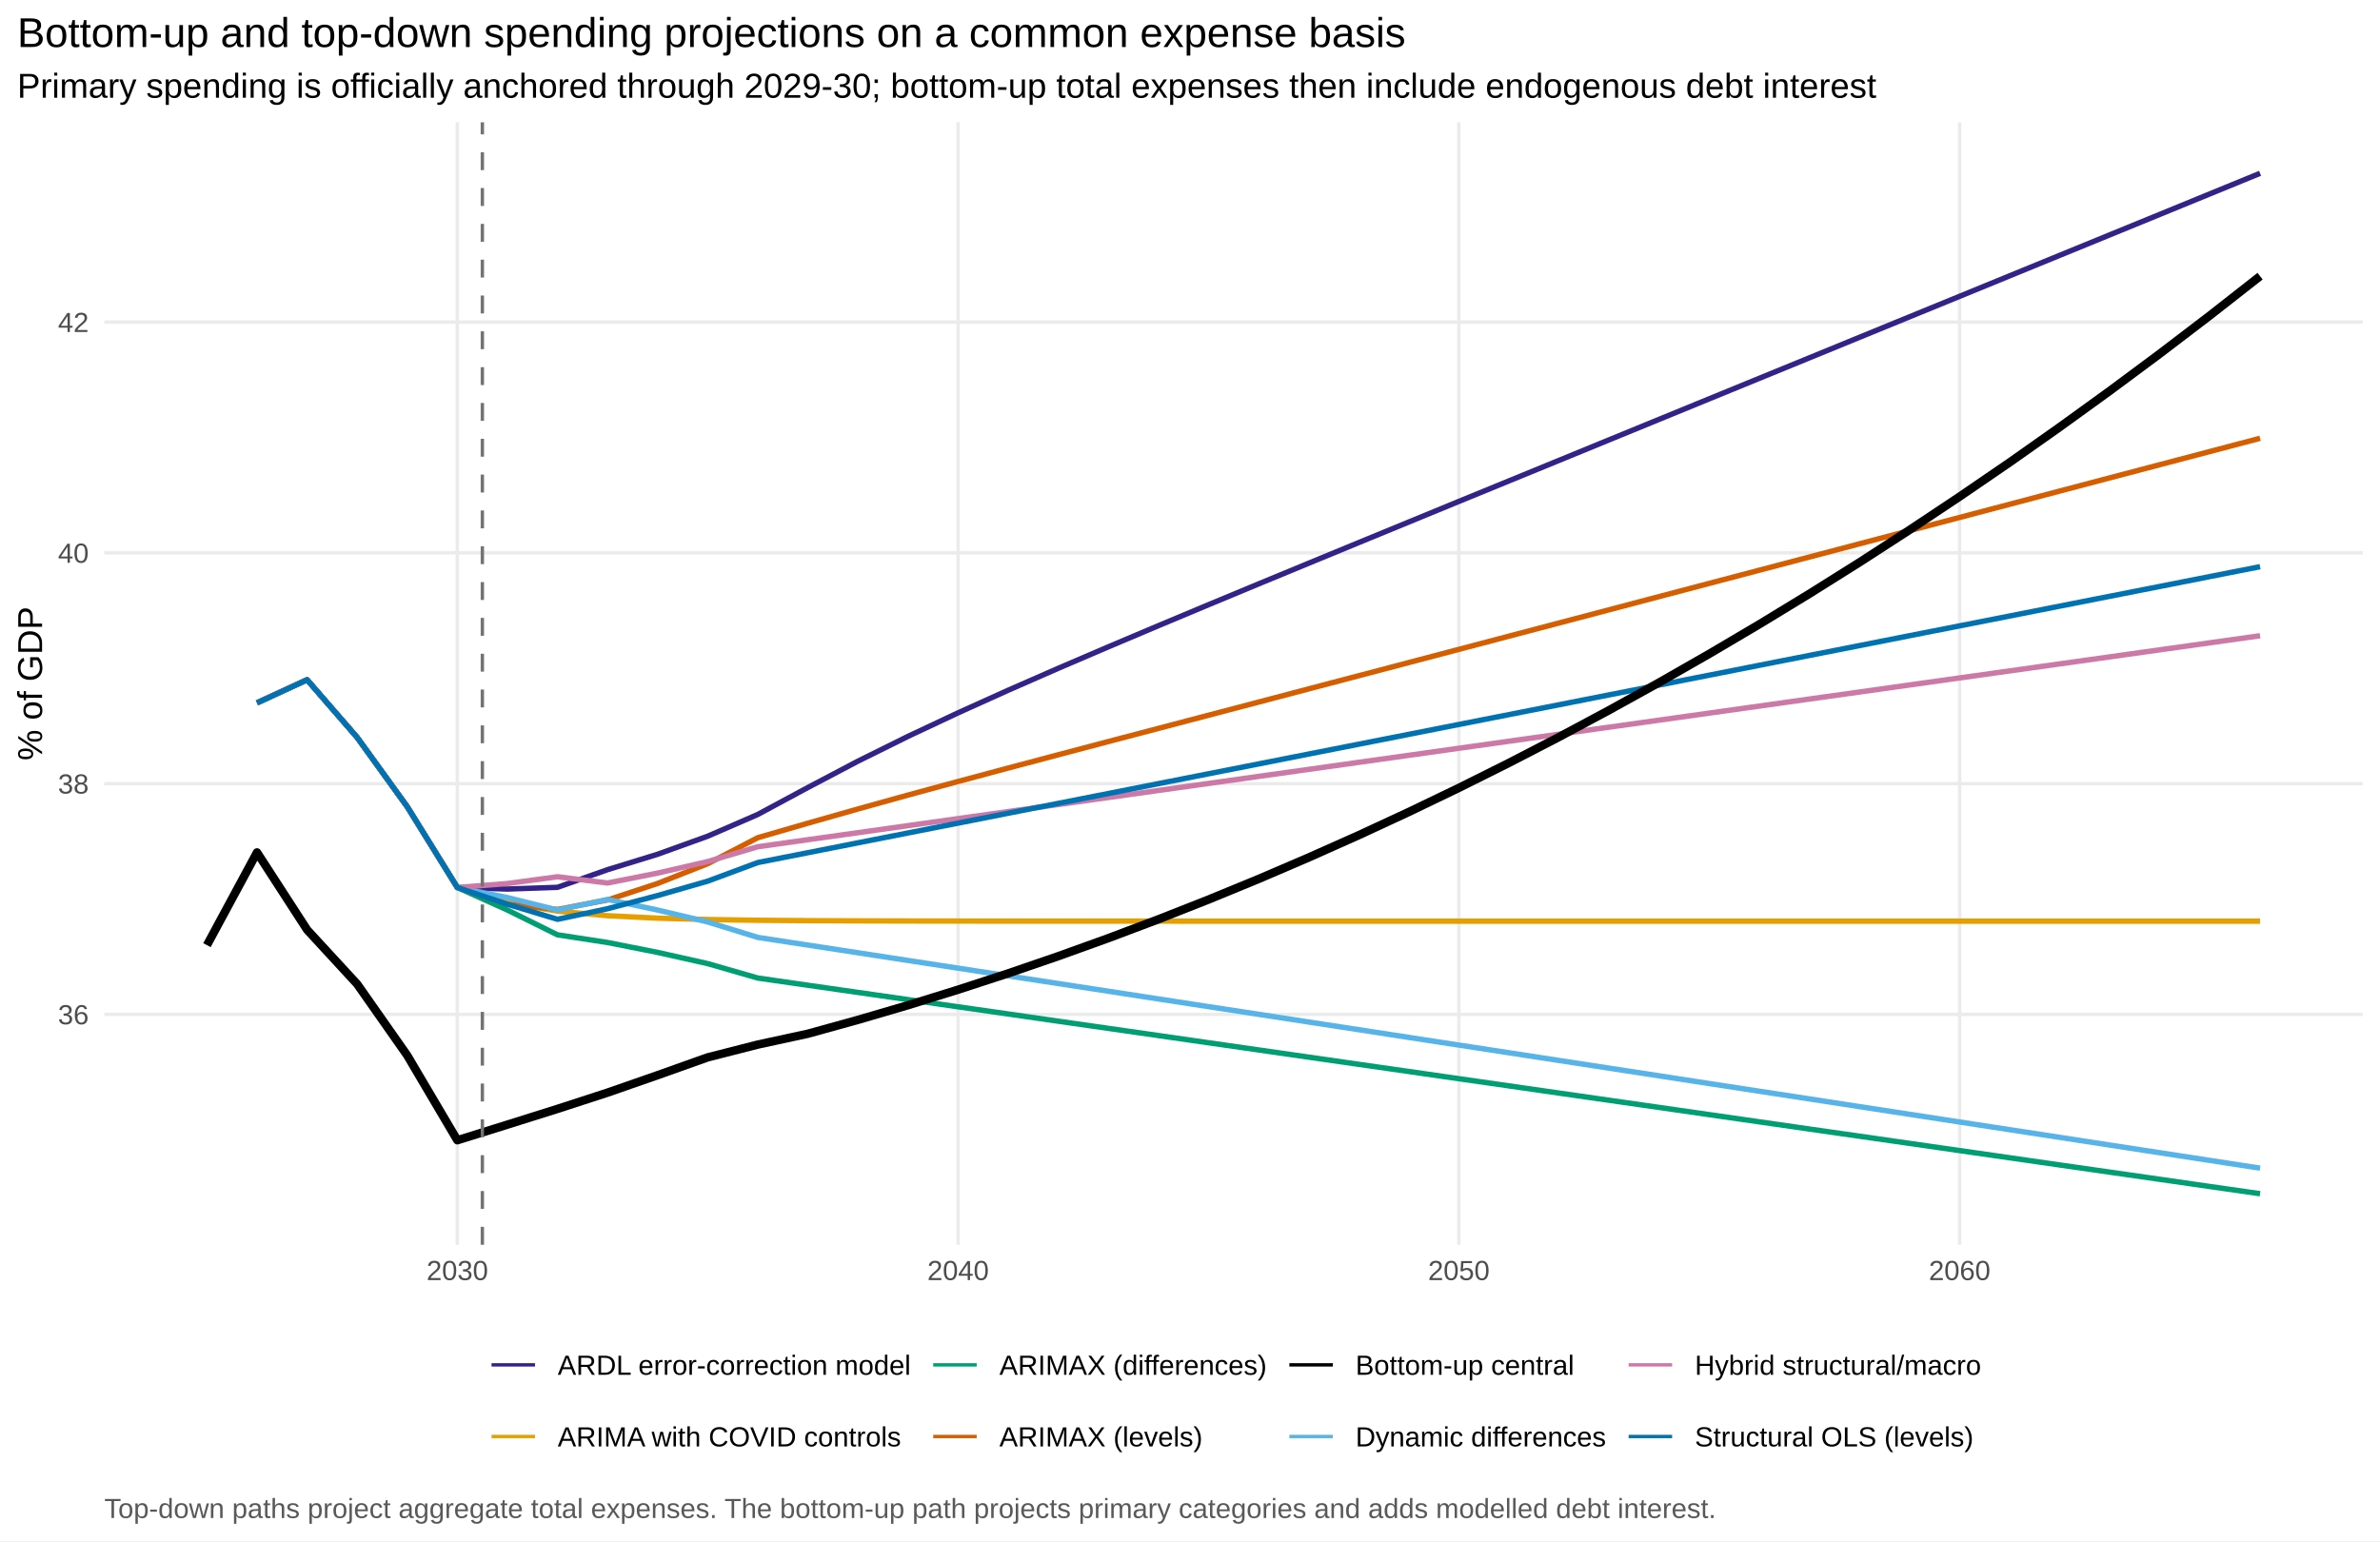
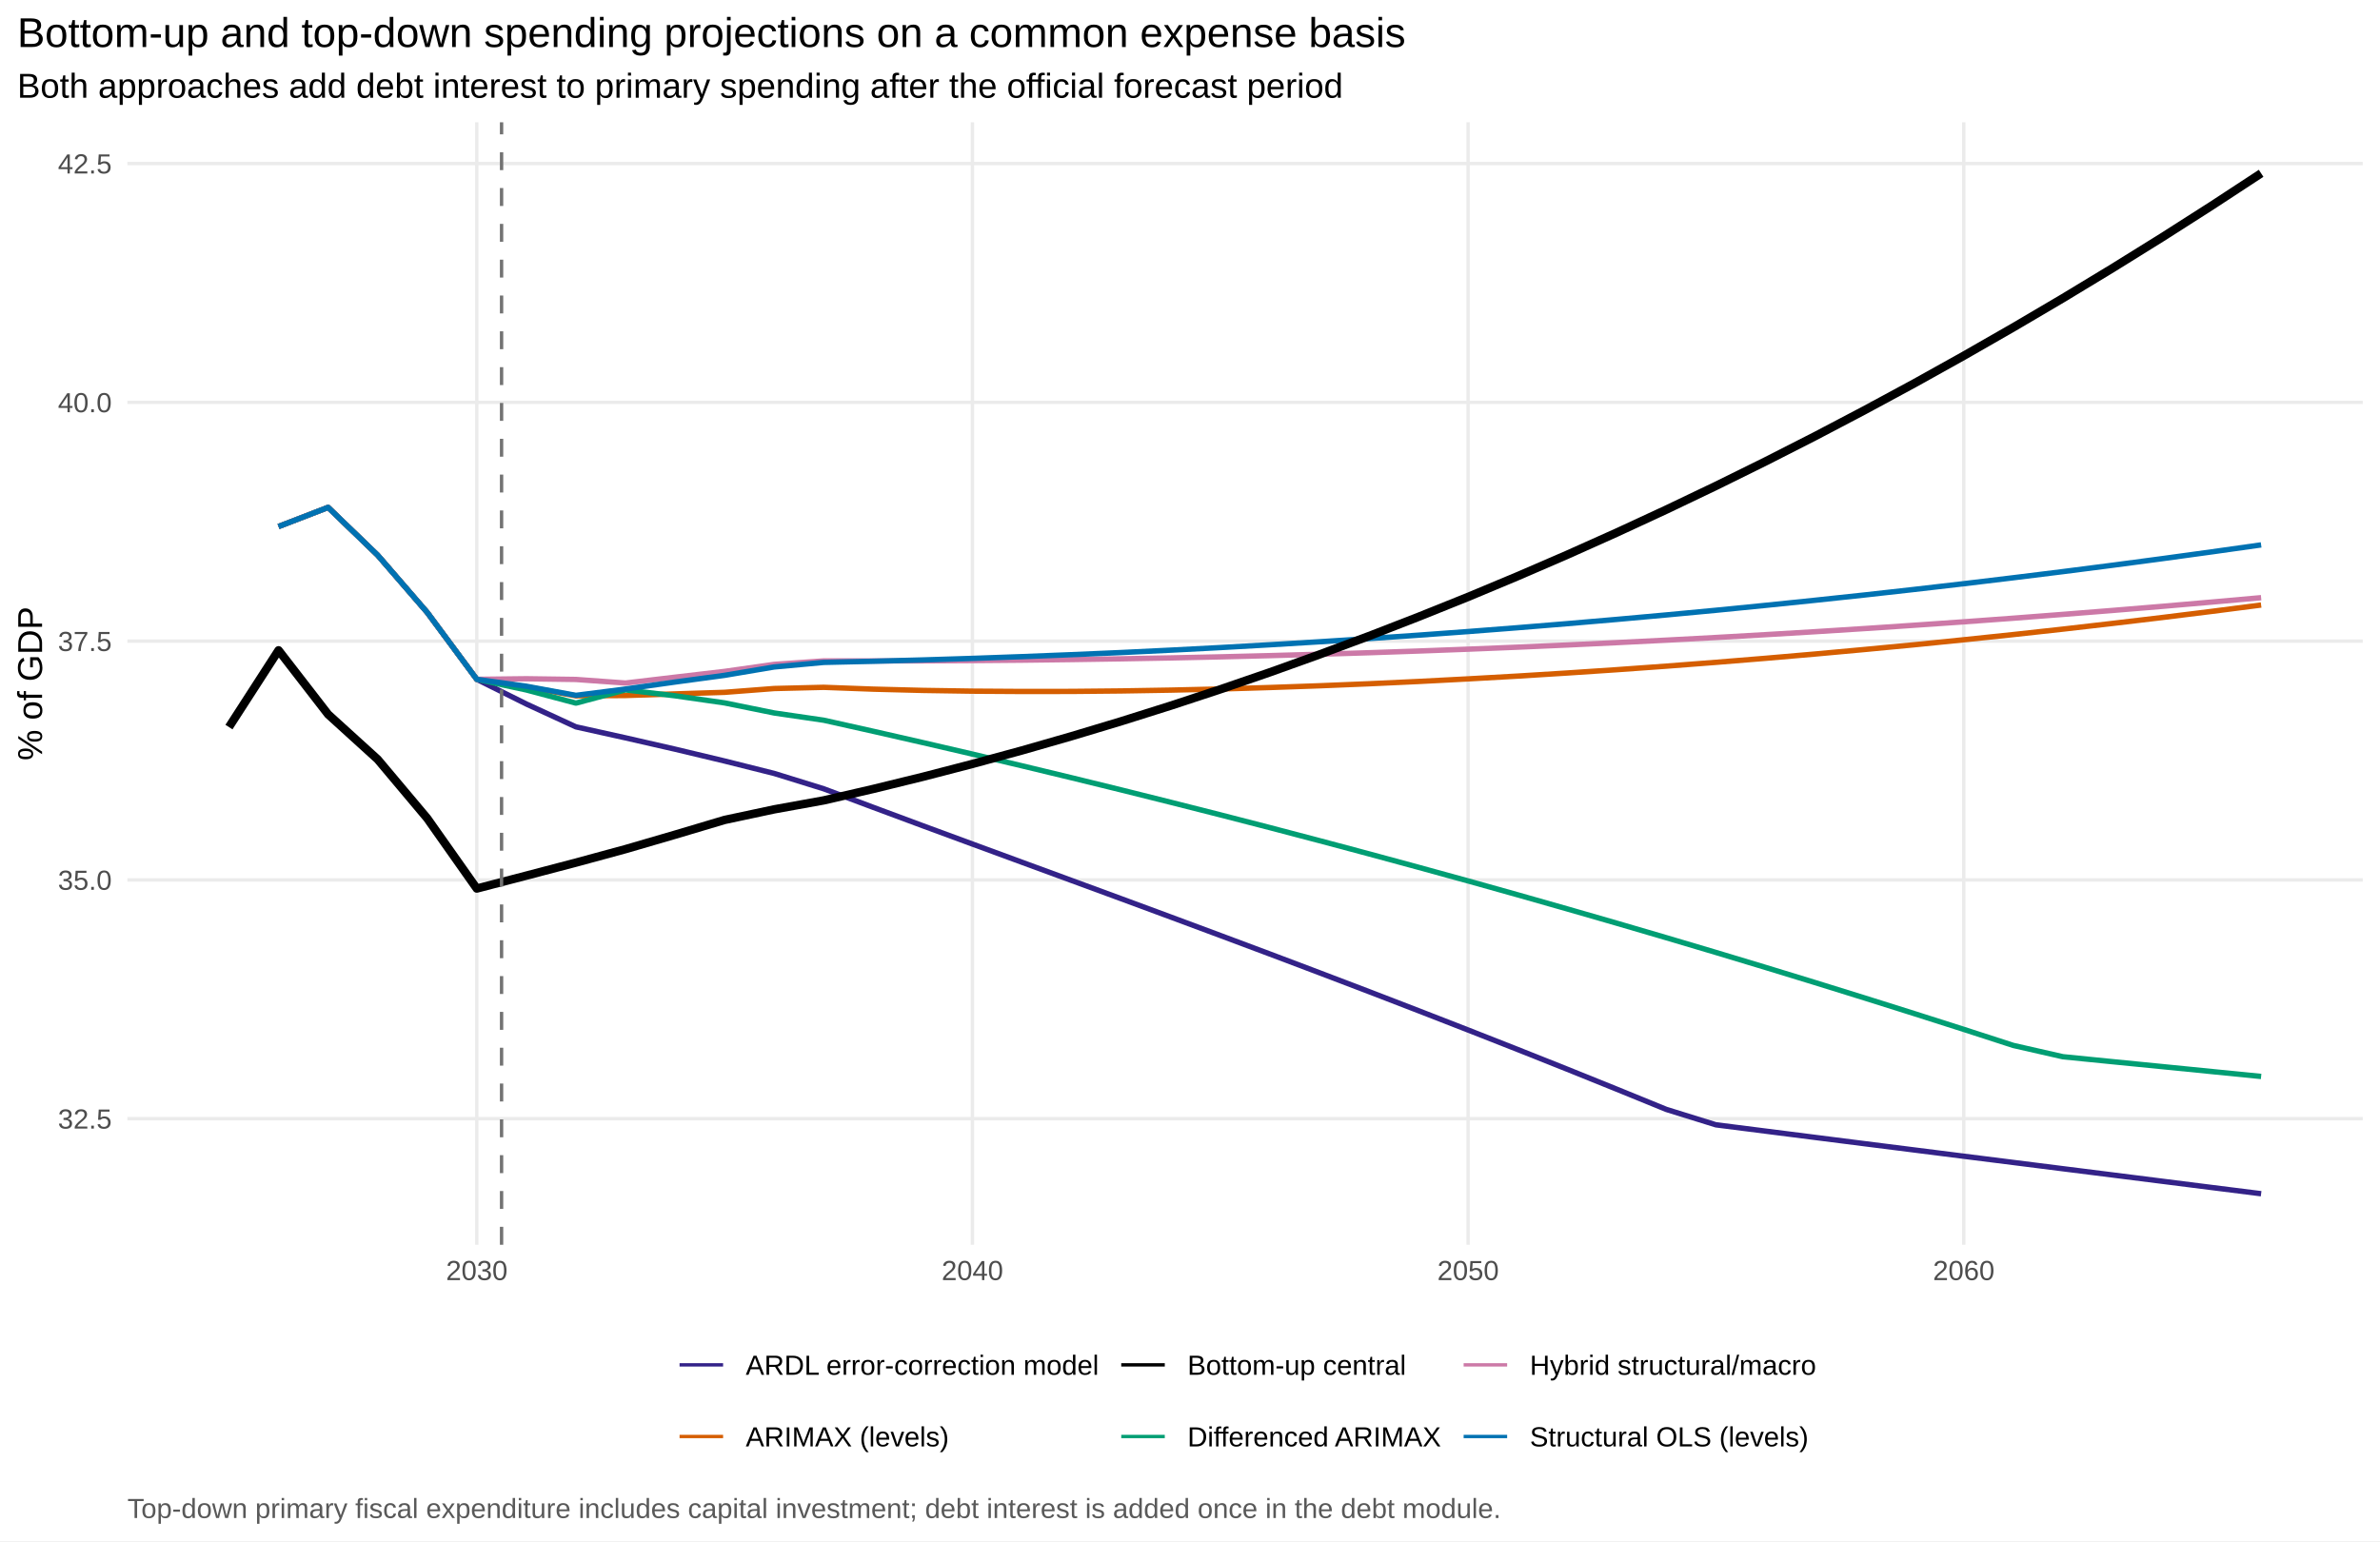
<svg xmlns="http://www.w3.org/2000/svg" width="756.00pt" height="489.60pt" viewBox="0 0 756.00 489.60">
  <g class="svglite">
    <defs>
      <style type="text/css">
    .svglite line, .svglite polyline, .svglite polygon, .svglite path, .svglite rect, .svglite circle {
      fill: none;
      stroke: #000000;
      stroke-linecap: round;
      stroke-linejoin: round;
      stroke-miterlimit: 10.00;
    }
    .svglite text {
      white-space: pre;
    }
    .svglite g.glyphgroup path {
      fill: inherit;
      stroke: none;
    }
  </style>
    </defs>
    <rect width="100%" height="100%" style="stroke: none; fill: #FFFFFF;" />
    <defs>
      <clipPath id="cpMC4wMHw3NTYuMDB8MC4wMHw0ODkuNjA=">
        <rect x="0.00" y="0.00" width="756.00" height="489.60" />
      </clipPath>
    </defs>
    <g clip-path="url(#cpMC4wMHw3NTYuMDB8MC4wMHw0ODkuNjA=)">
      <rect x="0.00" y="0.00" width="756.00" height="489.60" style="stroke-width: 1.07; stroke: none; fill: #FFFFFF;" />
    </g>
    <defs>
-       <clipPath id="cpMzMuMTN8NzUwLjUyfDM4Ljg1fDM5NS40NQ==">
-         <rect x="33.13" y="38.85" width="717.39" height="356.60" />
+       <clipPath id="cpNDAuNDZ8NzUwLjUyfDM4Ljg1fDM5NS40NQ==">
+         <rect x="40.46" y="38.85" width="710.07" height="356.60" />
      </clipPath>
    </defs>
-     <g clip-path="url(#cpMzMuMTN8NzUwLjUyfDM4Ljg1fDM5NS40NQ==)">
-       <polyline points="33.13,322.27 750.52,322.27 " style="stroke-width: 1.07; stroke: #EBEBEB; stroke-linecap: butt;" />
-       <polyline points="33.13,248.96 750.52,248.96 " style="stroke-width: 1.07; stroke: #EBEBEB; stroke-linecap: butt;" />
-       <polyline points="33.13,175.64 750.52,175.64 " style="stroke-width: 1.07; stroke: #EBEBEB; stroke-linecap: butt;" />
-       <polyline points="33.13,102.33 750.52,102.33 " style="stroke-width: 1.07; stroke: #EBEBEB; stroke-linecap: butt;" />
-       <polyline points="145.27,395.45 145.27,38.85 " style="stroke-width: 1.07; stroke: #EBEBEB; stroke-linecap: butt;" />
-       <polyline points="304.34,395.45 304.34,38.85 " style="stroke-width: 1.07; stroke: #EBEBEB; stroke-linecap: butt;" />
-       <polyline points="463.40,395.45 463.40,38.85 " style="stroke-width: 1.07; stroke: #EBEBEB; stroke-linecap: butt;" />
-       <polyline points="622.47,395.45 622.47,38.85 " style="stroke-width: 1.07; stroke: #EBEBEB; stroke-linecap: butt;" />
-       <polyline points="81.64,223.30 97.55,215.96 113.46,234.29 129.36,256.29 145.27,281.95 161.18,282.45 177.08,281.90 192.99,276.29 208.90,271.39 224.80,265.66 240.71,258.75 256.62,250.19 272.52,241.82 288.43,233.94 304.34,226.46 320.24,219.29 336.15,212.32 352.06,205.50 367.96,198.78 383.87,192.12 399.78,185.51 415.68,178.94 431.59,172.38 447.50,165.84 463.40,159.30 479.31,152.78 495.22,146.26 511.12,139.74 527.03,133.22 542.94,126.70 558.84,120.19 574.75,113.68 590.66,107.16 606.56,100.65 622.47,94.14 638.38,87.62 654.28,81.11 670.19,74.60 686.10,68.09 702.01,61.57 717.91,55.06 " style="stroke-width: 1.71; stroke: #332288; stroke-linecap: butt;" />
-       <polyline points="81.64,223.30 97.55,215.96 113.46,234.29 129.36,256.29 145.27,281.95 161.18,286.82 177.08,289.47 192.99,290.92 208.90,291.70 224.80,292.13 240.71,292.37 256.62,292.49 272.52,292.56 288.43,292.60 304.34,292.62 320.24,292.63 336.15,292.64 352.06,292.64 367.96,292.64 383.87,292.65 399.78,292.65 415.68,292.65 431.59,292.65 447.50,292.65 463.40,292.65 479.31,292.65 495.22,292.65 511.12,292.65 527.03,292.65 542.94,292.65 558.84,292.65 574.75,292.65 590.66,292.65 606.56,292.65 622.47,292.65 638.38,292.65 654.28,292.65 670.19,292.65 686.10,292.65 702.01,292.65 717.91,292.65 " style="stroke-width: 1.71; stroke: #E69F00; stroke-linecap: butt;" />
-       <polyline points="81.64,223.30 97.55,215.96 113.46,234.29 129.36,256.29 145.27,281.95 161.18,289.12 177.08,296.99 192.99,299.43 208.90,302.58 224.80,306.14 240.71,310.72 256.62,313.01 272.52,315.29 288.43,317.57 304.34,319.86 320.24,322.14 336.15,324.43 352.06,326.71 367.96,328.99 383.87,331.28 399.78,333.56 415.68,335.85 431.59,338.13 447.50,340.41 463.40,342.70 479.31,344.98 495.22,347.27 511.12,349.55 527.03,351.83 542.94,354.12 558.84,356.40 574.75,358.69 590.66,360.97 606.56,363.25 622.47,365.54 638.38,367.82 654.28,370.11 670.19,372.39 686.10,374.67 702.01,376.96 717.91,379.24 " style="stroke-width: 1.71; stroke: #009E73; stroke-linecap: butt;" />
-       <polyline points="81.64,223.30 97.55,215.96 113.46,234.29 129.36,256.29 145.27,281.95 161.18,287.29 177.08,288.92 192.99,285.92 208.90,280.67 224.80,274.39 240.71,266.13 256.62,261.53 272.52,257.01 288.43,252.59 304.34,248.27 320.24,244.01 336.15,239.79 352.06,235.59 367.96,231.41 383.87,227.23 399.78,223.05 415.68,218.86 431.59,214.68 447.50,210.49 463.40,206.30 479.31,202.11 495.22,197.92 511.12,193.73 527.03,189.53 542.94,185.34 558.84,181.15 574.75,176.96 590.66,172.77 606.56,168.58 622.47,164.39 638.38,160.20 654.28,156.00 670.19,151.81 686.10,147.62 702.01,143.43 717.91,139.24 " style="stroke-width: 1.71; stroke: #D55E00; stroke-linecap: butt;" />
-       <polyline points="81.64,223.30 97.55,215.96 113.46,234.29 129.36,256.29 145.27,281.95 161.18,285.16 177.08,289.11 192.99,285.75 208.90,289.12 224.80,292.91 240.71,297.81 256.62,300.25 272.52,302.69 288.43,305.14 304.34,307.58 320.24,310.03 336.15,312.47 352.06,314.91 367.96,317.36 383.87,319.80 399.78,322.24 415.68,324.69 431.59,327.13 447.50,329.58 463.40,332.02 479.31,334.46 495.22,336.91 511.12,339.35 527.03,341.79 542.94,344.24 558.84,346.68 574.75,349.12 590.66,351.57 606.56,354.01 622.47,356.46 638.38,358.90 654.28,361.34 670.19,363.79 686.10,366.23 702.01,368.67 717.91,371.12 " style="stroke-width: 1.71; stroke: #56B4E9; stroke-linecap: butt;" />
-       <polyline points="81.64,223.30 97.55,215.96 113.46,234.29 129.36,256.29 145.27,281.95 161.18,280.70 177.08,278.54 192.99,280.53 208.90,277.38 224.80,273.71 240.71,269.01 256.62,266.77 272.52,264.54 288.43,262.30 304.34,260.07 320.24,257.83 336.15,255.60 352.06,253.36 367.96,251.13 383.87,248.90 399.78,246.66 415.68,244.43 431.59,242.19 447.50,239.96 463.40,237.72 479.31,235.49 495.22,233.25 511.12,231.02 527.03,228.79 542.94,226.55 558.84,224.32 574.75,222.08 590.66,219.85 606.56,217.61 622.47,215.38 638.38,213.14 654.28,210.91 670.19,208.68 686.10,206.44 702.01,204.21 717.91,201.97 " style="stroke-width: 1.71; stroke: #CC79A7; stroke-linecap: butt;" />
-       <polyline points="81.64,223.30 97.55,215.96 113.46,234.29 129.36,256.29 145.27,281.95 161.18,287.28 177.08,292.06 192.99,288.70 208.90,284.51 224.80,279.94 240.71,274.03 256.62,270.90 272.52,267.76 288.43,264.63 304.34,261.50 320.24,258.36 336.15,255.23 352.06,252.10 367.96,248.96 383.87,245.83 399.78,242.70 415.68,239.56 431.59,236.43 447.50,233.30 463.40,230.16 479.31,227.03 495.22,223.90 511.12,220.76 527.03,217.63 542.94,214.50 558.84,211.36 574.75,208.23 590.66,205.10 606.56,201.96 622.47,198.83 638.38,195.70 654.28,192.56 670.19,189.43 686.10,186.30 702.01,183.16 717.91,180.03 " style="stroke-width: 1.71; stroke: #0072B2; stroke-linecap: butt;" />
-       <polyline points="65.74,300.28 81.64,270.81 97.55,295.38 113.46,312.65 129.36,335.30 145.27,362.25 161.18,357.29 177.08,352.29 192.99,347.12 208.90,341.58 224.80,335.92 240.71,331.86 256.62,328.41 272.52,324.01 288.43,319.35 304.34,314.42 320.24,309.24 336.15,303.78 352.06,298.05 367.96,292.06 383.87,285.79 399.78,279.25 415.68,272.43 431.59,265.34 447.50,257.96 463.40,250.31 479.31,242.37 495.22,234.14 511.12,225.62 527.03,216.82 542.94,207.72 558.84,198.33 574.75,188.64 590.66,178.65 606.56,168.36 622.47,157.77 638.38,146.88 654.28,135.67 670.19,124.16 686.10,112.34 702.01,100.20 717.91,87.74 " style="stroke-width: 2.67; stroke-linecap: butt;" />
-       <line x1="153.22" y1="395.45" x2="153.22" y2="38.85" style="stroke-width: 1.07; stroke: #737373; stroke-dasharray: 5.69,5.69; stroke-linecap: butt;" />
+     <g clip-path="url(#cpNDAuNDZ8NzUwLjUyfDM4Ljg1fDM5NS40NQ==)">
+       <polyline points="40.46,355.40 750.52,355.40 " style="stroke-width: 1.07; stroke: #EBEBEB; stroke-linecap: butt;" />
+       <polyline points="40.46,279.54 750.52,279.54 " style="stroke-width: 1.07; stroke: #EBEBEB; stroke-linecap: butt;" />
+       <polyline points="40.46,203.68 750.52,203.68 " style="stroke-width: 1.07; stroke: #EBEBEB; stroke-linecap: butt;" />
+       <polyline points="40.46,127.82 750.52,127.82 " style="stroke-width: 1.07; stroke: #EBEBEB; stroke-linecap: butt;" />
+       <polyline points="40.46,51.96 750.52,51.96 " style="stroke-width: 1.07; stroke: #EBEBEB; stroke-linecap: butt;" />
+       <polyline points="151.45,395.45 151.45,38.85 " style="stroke-width: 1.07; stroke: #EBEBEB; stroke-linecap: butt;" />
+       <polyline points="308.89,395.45 308.89,38.85 " style="stroke-width: 1.07; stroke: #EBEBEB; stroke-linecap: butt;" />
+       <polyline points="466.34,395.45 466.34,38.85 " style="stroke-width: 1.07; stroke: #EBEBEB; stroke-linecap: butt;" />
+       <polyline points="623.78,395.45 623.78,38.85 " style="stroke-width: 1.07; stroke: #EBEBEB; stroke-linecap: butt;" />
+       <polyline points="88.48,167.27 104.22,161.20 119.96,176.37 135.71,194.58 151.45,215.82 167.20,223.66 182.94,230.92 198.68,234.41 214.43,238.01 230.17,241.77 245.92,245.72 261.66,250.60 277.41,256.50 293.15,262.35 308.89,268.15 324.64,273.94 340.38,279.72 356.13,285.51 371.87,291.33 387.62,297.19 403.36,303.08 419.10,309.03 434.85,315.03 450.59,321.10 466.34,327.23 482.08,333.42 497.83,339.69 513.57,346.04 529.31,352.46 545.06,357.35 560.80,359.35 576.55,361.35 592.29,363.35 608.04,365.34 623.78,367.33 639.52,369.31 655.27,371.30 671.01,373.28 686.76,375.27 702.50,377.26 718.24,379.24 " style="stroke-width: 1.71; stroke: #332288; stroke-linecap: butt;" />
+       <polyline points="88.48,167.27 104.22,161.20 119.96,176.37 135.71,194.58 151.45,215.82 167.20,218.20 182.94,221.06 198.68,220.96 214.43,220.45 230.17,219.95 245.92,218.74 261.66,218.36 277.41,218.94 293.15,219.34 308.89,219.58 324.64,219.68 340.38,219.66 356.13,219.51 371.87,219.25 387.62,218.89 403.36,218.42 419.10,217.87 434.85,217.23 450.59,216.50 466.34,215.68 482.08,214.79 497.83,213.81 513.57,212.76 529.31,211.63 545.06,210.42 560.80,209.14 576.55,207.78 592.29,206.34 608.04,204.84 623.78,203.25 639.52,201.60 655.27,199.87 671.01,198.06 686.76,196.19 702.50,194.24 718.24,192.21 " style="stroke-width: 1.71; stroke: #D55E00; stroke-linecap: butt;" />
+       <polyline points="88.48,167.27 104.22,161.20 119.96,176.37 135.71,194.58 151.45,215.82 167.20,219.20 182.94,223.38 198.68,219.18 214.43,221.05 230.17,223.31 245.92,226.51 261.66,228.81 277.41,232.33 293.15,235.92 308.89,239.57 324.64,243.30 340.38,247.09 356.13,250.95 371.87,254.88 387.62,258.87 403.36,262.93 419.10,267.07 434.85,271.27 450.59,275.54 466.34,279.87 482.08,284.28 497.83,288.76 513.57,293.30 529.31,297.91 545.06,302.59 560.80,307.34 576.55,312.16 592.29,317.05 608.04,322.01 623.78,327.03 639.52,332.13 655.27,335.72 671.01,337.29 686.76,338.85 702.50,340.42 718.24,341.99 " style="stroke-width: 1.71; stroke: #009E73; stroke-linecap: butt;" />
+       <polyline points="88.48,167.27 104.22,161.20 119.96,176.37 135.71,194.58 151.45,215.82 167.20,215.64 182.94,215.86 198.68,217.00 214.43,215.14 230.17,213.30 245.92,211.07 261.66,209.97 277.41,209.98 293.15,209.95 308.89,209.86 324.64,209.73 340.38,209.54 356.13,209.30 371.87,209.02 387.62,208.68 403.36,208.29 419.10,207.85 434.85,207.37 450.59,206.83 466.34,206.24 482.08,205.60 497.83,204.91 513.57,204.16 529.31,203.37 545.06,202.53 560.80,201.63 576.55,200.69 592.29,199.69 608.04,198.64 623.78,197.55 639.52,196.40 655.27,195.19 671.01,193.94 686.76,192.64 702.50,191.28 718.24,189.88 " style="stroke-width: 1.71; stroke: #CC79A7; stroke-linecap: butt;" />
+       <polyline points="88.48,167.27 104.22,161.20 119.96,176.37 135.71,194.58 151.45,215.82 167.20,218.02 182.94,220.91 198.68,218.90 214.43,216.68 230.17,214.55 245.92,211.89 261.66,210.44 277.41,210.08 293.15,209.66 308.89,209.17 324.64,208.61 340.38,207.99 356.13,207.31 371.87,206.55 387.62,205.73 403.36,204.84 419.10,203.89 434.85,202.87 450.59,201.79 466.34,200.64 482.08,199.42 497.83,198.13 513.57,196.78 529.31,195.36 545.06,193.88 560.80,192.32 576.55,190.70 592.29,189.02 608.04,187.26 623.78,185.44 639.52,183.55 655.27,181.60 671.01,179.58 686.76,177.49 702.50,175.33 718.24,173.11 " style="stroke-width: 1.71; stroke: #0072B2; stroke-linecap: butt;" />
+       <polyline points="72.73,230.99 88.48,206.60 104.22,226.94 119.96,241.24 135.71,259.98 151.45,282.29 167.20,278.18 182.94,274.05 198.68,269.77 214.43,265.18 230.17,260.49 245.92,257.13 261.66,254.28 277.41,250.64 293.15,246.78 308.89,242.70 324.64,238.41 340.38,233.89 356.13,229.15 371.87,224.19 387.62,219.00 403.36,213.59 419.10,207.94 434.85,202.07 450.59,195.96 466.34,189.63 482.08,183.05 497.83,176.24 513.57,169.19 529.31,161.90 545.06,154.37 560.80,146.60 576.55,138.58 592.29,130.31 608.04,121.80 623.78,113.03 639.52,104.01 655.27,94.74 671.01,85.21 686.76,75.42 702.50,65.37 718.24,55.06 " style="stroke-width: 2.67; stroke-linecap: butt;" />
+       <line x1="159.32" y1="395.45" x2="159.32" y2="38.85" style="stroke-width: 1.07; stroke: #737373; stroke-dasharray: 5.69,5.69; stroke-linecap: butt;" />
    </g>
    <g clip-path="url(#cpMC4wMHw3NTYuMDB8MC4wMHw0ODkuNjA=)">
-       <text x="28.20" y="325.42" text-anchor="end" style="font-size: 8.80px;fill: #4D4D4D; font-family: &quot;Arial&quot;;" textLength="9.78px" lengthAdjust="spacingAndGlyphs">36</text>
-       <text x="28.20" y="252.11" text-anchor="end" style="font-size: 8.80px;fill: #4D4D4D; font-family: &quot;Arial&quot;;" textLength="9.78px" lengthAdjust="spacingAndGlyphs">38</text>
-       <text x="28.20" y="178.79" text-anchor="end" style="font-size: 8.80px;fill: #4D4D4D; font-family: &quot;Arial&quot;;" textLength="9.78px" lengthAdjust="spacingAndGlyphs">40</text>
-       <text x="28.20" y="105.48" text-anchor="end" style="font-size: 8.80px;fill: #4D4D4D; font-family: &quot;Arial&quot;;" textLength="9.78px" lengthAdjust="spacingAndGlyphs">42</text>
-       <text x="145.27" y="406.68" text-anchor="middle" style="font-size: 8.80px;fill: #4D4D4D; font-family: &quot;Arial&quot;;" textLength="19.56px" lengthAdjust="spacingAndGlyphs">2030</text>
-       <text x="304.34" y="406.68" text-anchor="middle" style="font-size: 8.80px;fill: #4D4D4D; font-family: &quot;Arial&quot;;" textLength="19.56px" lengthAdjust="spacingAndGlyphs">2040</text>
-       <text x="463.40" y="406.68" text-anchor="middle" style="font-size: 8.80px;fill: #4D4D4D; font-family: &quot;Arial&quot;;" textLength="19.56px" lengthAdjust="spacingAndGlyphs">2050</text>
-       <text x="622.47" y="406.68" text-anchor="middle" style="font-size: 8.80px;fill: #4D4D4D; font-family: &quot;Arial&quot;;" textLength="19.56px" lengthAdjust="spacingAndGlyphs">2060</text>
+       <text x="35.52" y="358.55" text-anchor="end" style="font-size: 8.80px;fill: #4D4D4D; font-family: &quot;Arial&quot;;" textLength="17.11px" lengthAdjust="spacingAndGlyphs">32.5</text>
+       <text x="35.52" y="282.69" text-anchor="end" style="font-size: 8.80px;fill: #4D4D4D; font-family: &quot;Arial&quot;;" textLength="17.11px" lengthAdjust="spacingAndGlyphs">35.0</text>
+       <text x="35.52" y="206.83" text-anchor="end" style="font-size: 8.80px;fill: #4D4D4D; font-family: &quot;Arial&quot;;" textLength="17.11px" lengthAdjust="spacingAndGlyphs">37.5</text>
+       <text x="35.52" y="130.97" text-anchor="end" style="font-size: 8.80px;fill: #4D4D4D; font-family: &quot;Arial&quot;;" textLength="17.11px" lengthAdjust="spacingAndGlyphs">40.0</text>
+       <text x="35.52" y="55.11" text-anchor="end" style="font-size: 8.80px;fill: #4D4D4D; font-family: &quot;Arial&quot;;" textLength="17.11px" lengthAdjust="spacingAndGlyphs">42.5</text>
+       <text x="151.45" y="406.68" text-anchor="middle" style="font-size: 8.80px;fill: #4D4D4D; font-family: &quot;Arial&quot;;" textLength="19.56px" lengthAdjust="spacingAndGlyphs">2030</text>
+       <text x="308.89" y="406.68" text-anchor="middle" style="font-size: 8.80px;fill: #4D4D4D; font-family: &quot;Arial&quot;;" textLength="19.56px" lengthAdjust="spacingAndGlyphs">2040</text>
+       <text x="466.34" y="406.68" text-anchor="middle" style="font-size: 8.80px;fill: #4D4D4D; font-family: &quot;Arial&quot;;" textLength="19.56px" lengthAdjust="spacingAndGlyphs">2050</text>
+       <text x="623.78" y="406.68" text-anchor="middle" style="font-size: 8.80px;fill: #4D4D4D; font-family: &quot;Arial&quot;;" textLength="19.56px" lengthAdjust="spacingAndGlyphs">2060</text>
      <text transform="translate(13.36,217.15) rotate(-90)" text-anchor="middle" style="font-size: 11.00px; font-family: &quot;Arial&quot;;" textLength="48.94px" lengthAdjust="spacingAndGlyphs">% of GDP</text>
-       <line x1="156.13" y1="433.61" x2="169.95" y2="433.61" style="stroke-width: 1.07; stroke: #332288; stroke-linecap: butt;" />
-       <line x1="156.13" y1="456.37" x2="169.95" y2="456.37" style="stroke-width: 1.07; stroke: #E69F00; stroke-linecap: butt;" />
-       <line x1="296.43" y1="433.61" x2="310.25" y2="433.61" style="stroke-width: 1.07; stroke: #009E73; stroke-linecap: butt;" />
-       <line x1="296.43" y1="456.37" x2="310.25" y2="456.37" style="stroke-width: 1.07; stroke: #D55E00; stroke-linecap: butt;" />
-       <line x1="409.56" y1="433.61" x2="423.38" y2="433.61" style="stroke-width: 1.07; stroke-linecap: butt;" />
-       <line x1="409.56" y1="456.37" x2="423.38" y2="456.37" style="stroke-width: 1.07; stroke: #56B4E9; stroke-linecap: butt;" />
-       <line x1="517.33" y1="433.61" x2="531.15" y2="433.61" style="stroke-width: 1.07; stroke: #CC79A7; stroke-linecap: butt;" />
-       <line x1="517.33" y1="456.37" x2="531.15" y2="456.37" style="stroke-width: 1.07; stroke: #0072B2; stroke-linecap: butt;" />
-       <text x="177.16" y="436.76" style="font-size: 8.80px; font-family: &quot;Arial&quot;;" textLength="112.06px" lengthAdjust="spacingAndGlyphs">ARDL error-correction model</text>
-       <text x="177.16" y="459.52" style="font-size: 8.80px; font-family: &quot;Arial&quot;;" textLength="109.02px" lengthAdjust="spacingAndGlyphs">ARIMA with COVID controls</text>
-       <text x="317.46" y="436.76" style="font-size: 8.80px; font-family: &quot;Arial&quot;;" textLength="84.89px" lengthAdjust="spacingAndGlyphs">ARIMAX (differences)</text>
-       <text x="317.46" y="459.52" style="font-size: 8.80px; font-family: &quot;Arial&quot;;" textLength="64.53px" lengthAdjust="spacingAndGlyphs">ARIMAX (levels)</text>
-       <text x="430.59" y="436.76" style="font-size: 8.80px; font-family: &quot;Arial&quot;;" textLength="69.39px" lengthAdjust="spacingAndGlyphs">Bottom-up central</text>
-       <text x="430.59" y="459.52" style="font-size: 8.80px; font-family: &quot;Arial&quot;;" textLength="79.53px" lengthAdjust="spacingAndGlyphs">Dynamic differences</text>
-       <text x="538.36" y="436.76" style="font-size: 8.80px; font-family: &quot;Arial&quot;;" textLength="90.89px" lengthAdjust="spacingAndGlyphs">Hybrid structural/macro</text>
-       <text x="538.36" y="459.52" style="font-size: 8.80px; font-family: &quot;Arial&quot;;" textLength="88.45px" lengthAdjust="spacingAndGlyphs">Structural OLS (levels)</text>
-       <text x="5.48" y="31.05" style="font-size: 11.00px; font-family: &quot;Arial&quot;;" textLength="590.98px" lengthAdjust="spacingAndGlyphs">Primary spending is officially anchored through 2029-30; bottom-up total expenses then include endogenous debt interest</text>
+       <line x1="215.86" y1="433.61" x2="229.69" y2="433.61" style="stroke-width: 1.07; stroke: #332288; stroke-linecap: butt;" />
+       <line x1="215.86" y1="456.37" x2="229.69" y2="456.37" style="stroke-width: 1.07; stroke: #D55E00; stroke-linecap: butt;" />
+       <line x1="356.16" y1="433.61" x2="369.99" y2="433.61" style="stroke-width: 1.07; stroke-linecap: butt;" />
+       <line x1="356.16" y1="456.37" x2="369.99" y2="456.37" style="stroke-width: 1.07; stroke: #009E73; stroke-linecap: butt;" />
+       <line x1="464.92" y1="433.61" x2="478.74" y2="433.61" style="stroke-width: 1.07; stroke: #CC79A7; stroke-linecap: butt;" />
+       <line x1="464.92" y1="456.37" x2="478.74" y2="456.37" style="stroke-width: 1.07; stroke: #0072B2; stroke-linecap: butt;" />
+       <text x="236.89" y="436.76" style="font-size: 8.80px; font-family: &quot;Arial&quot;;" textLength="112.06px" lengthAdjust="spacingAndGlyphs">ARDL error-correction model</text>
+       <text x="236.89" y="459.52" style="font-size: 8.80px; font-family: &quot;Arial&quot;;" textLength="64.53px" lengthAdjust="spacingAndGlyphs">ARIMAX (levels)</text>
+       <text x="377.20" y="436.76" style="font-size: 8.80px; font-family: &quot;Arial&quot;;" textLength="69.39px" lengthAdjust="spacingAndGlyphs">Bottom-up central</text>
+       <text x="377.20" y="459.52" style="font-size: 8.80px; font-family: &quot;Arial&quot;;" textLength="80.52px" lengthAdjust="spacingAndGlyphs">Differenced ARIMAX</text>
+       <text x="485.95" y="436.76" style="font-size: 8.80px; font-family: &quot;Arial&quot;;" textLength="90.89px" lengthAdjust="spacingAndGlyphs">Hybrid structural/macro</text>
+       <text x="485.95" y="459.52" style="font-size: 8.80px; font-family: &quot;Arial&quot;;" textLength="88.45px" lengthAdjust="spacingAndGlyphs">Structural OLS (levels)</text>
+       <text x="5.48" y="31.05" style="font-size: 11.00px; font-family: &quot;Arial&quot;;" textLength="421.45px" lengthAdjust="spacingAndGlyphs">Both approaches add debt interest to primary spending after the official forecast period</text>
      <text x="5.48" y="14.93" style="font-size: 13.20px; font-family: &quot;Arial&quot;;" textLength="440.30px" lengthAdjust="spacingAndGlyphs">Bottom-up and top-down spending projections on a common expense basis</text>
-       <text x="33.13" y="482.27" style="font-size: 8.80px;fill: #595959; font-family: &quot;Arial&quot;;" textLength="511.55px" lengthAdjust="spacingAndGlyphs">Top-down paths project aggregate total expenses. The bottom-up path projects primary categories and adds modelled debt interest.</text>
+       <text x="40.46" y="482.27" style="font-size: 8.80px;fill: #595959; font-family: &quot;Arial&quot;;" textLength="435.97px" lengthAdjust="spacingAndGlyphs">Top-down primary fiscal expenditure includes capital investment; debt interest is added once in the debt module.</text>
    </g>
  </g>
</svg>
